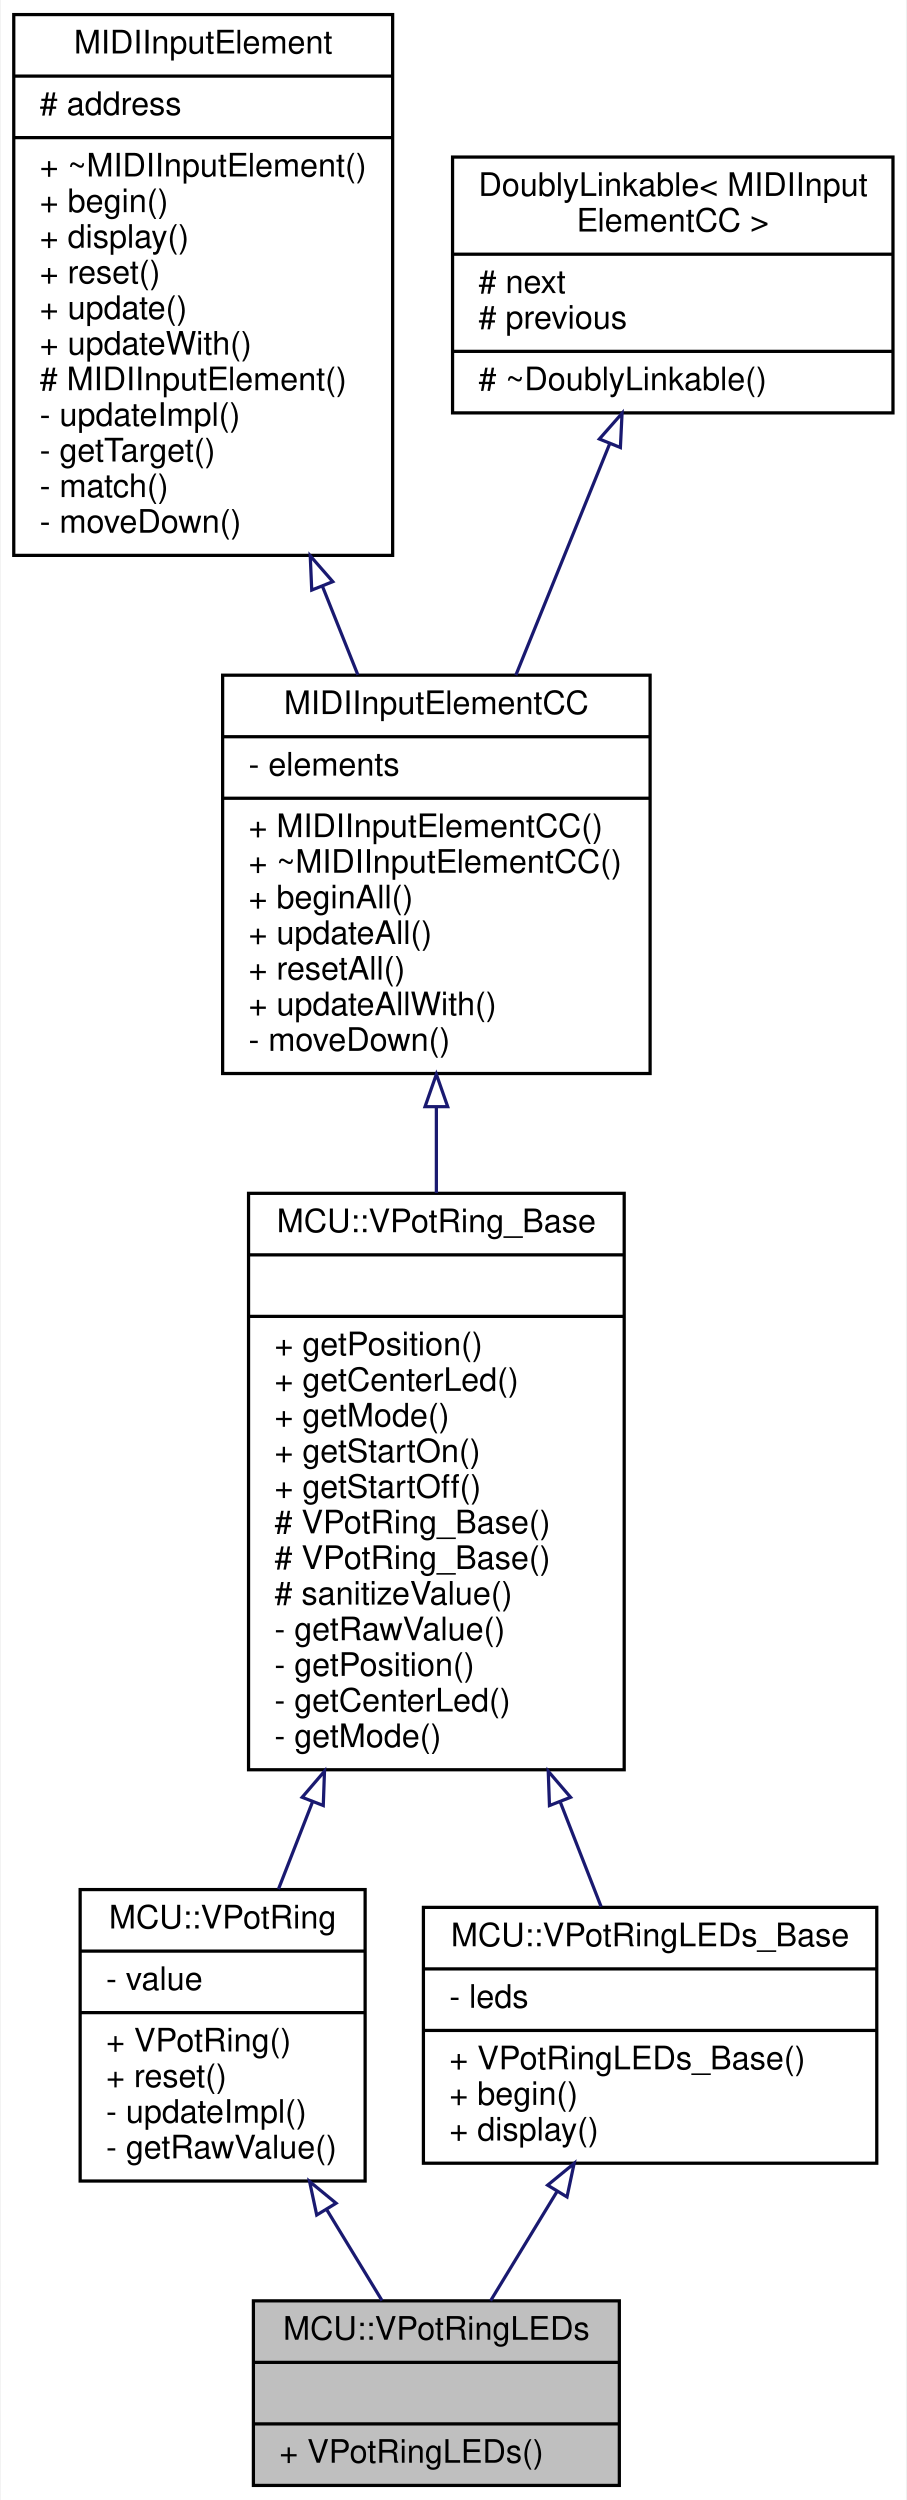
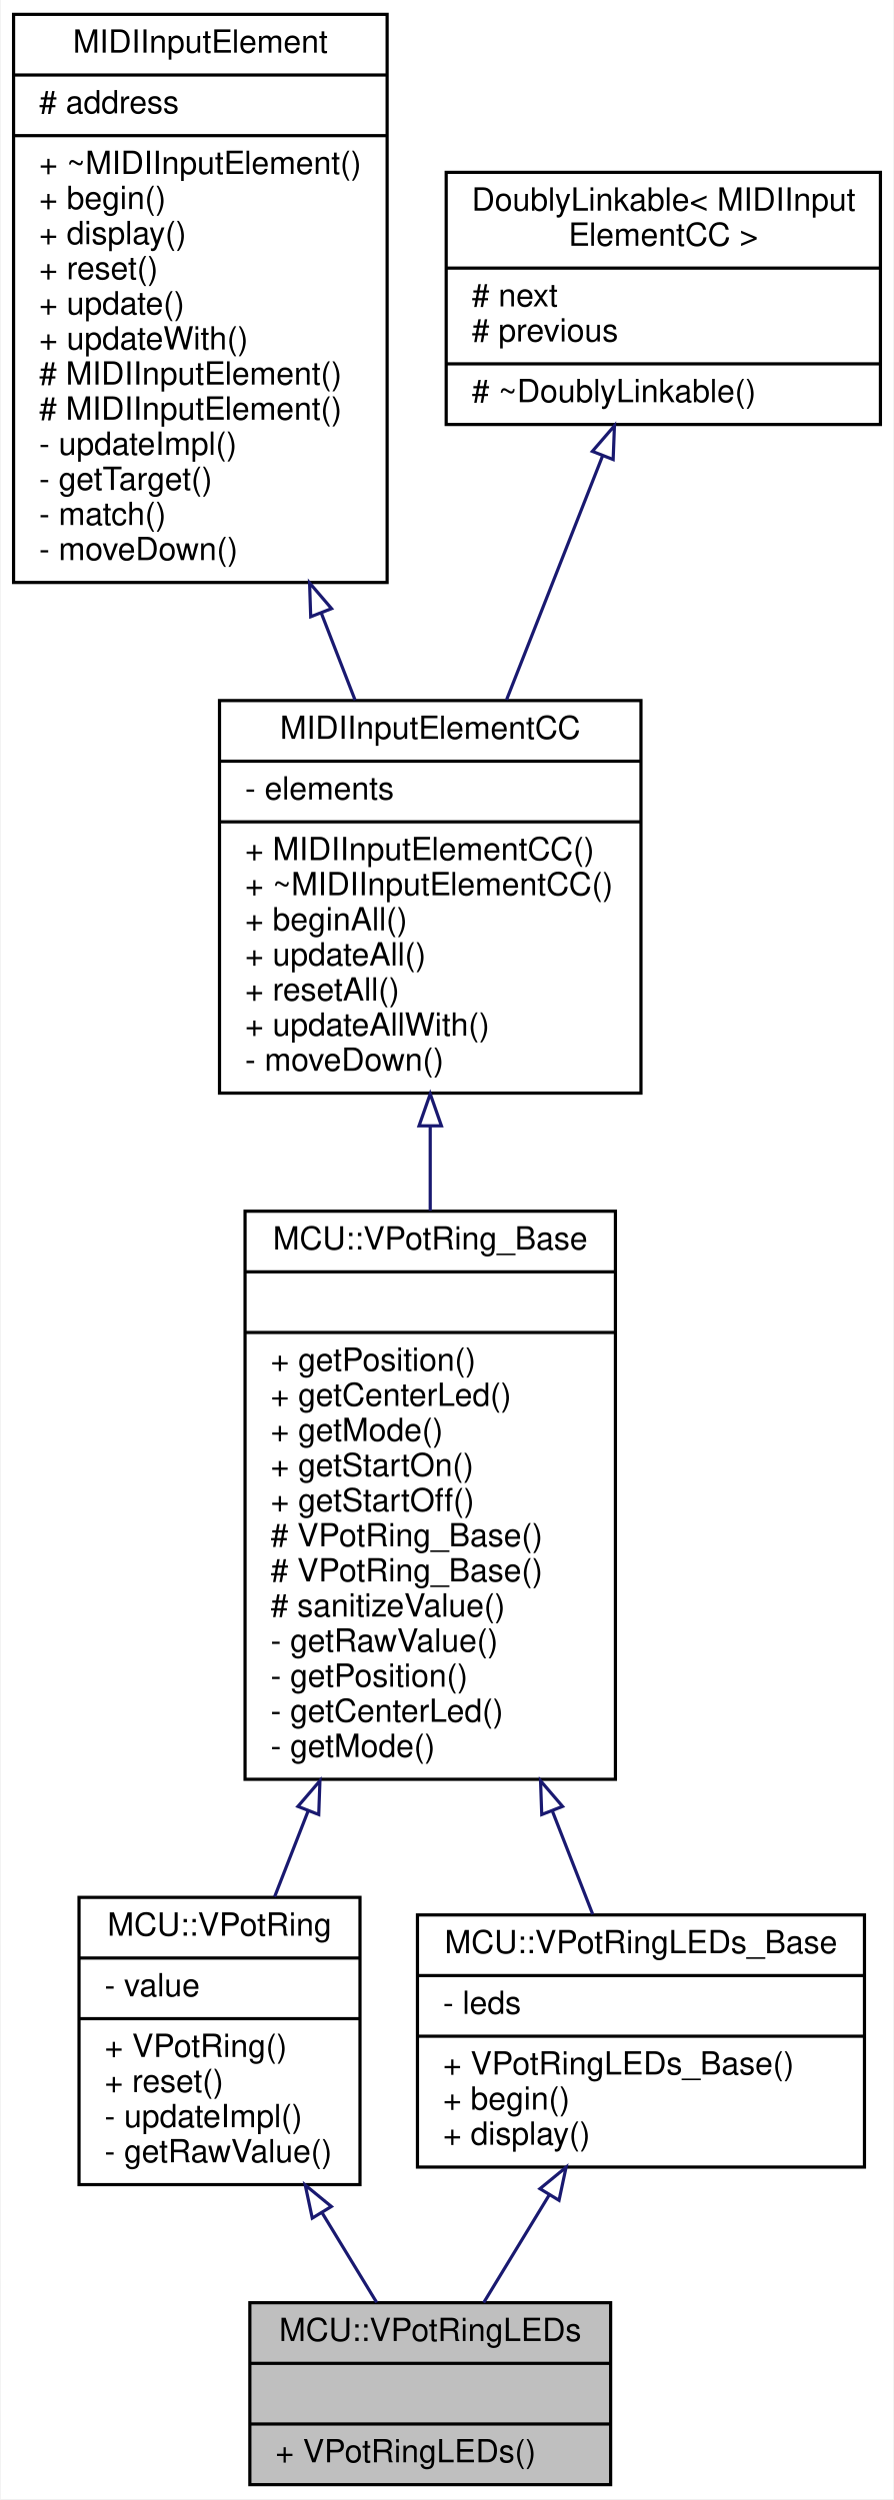
- <svg xmlns="http://www.w3.org/2000/svg" xmlns:xlink="http://www.w3.org/1999/xlink" width="280pt" height="772pt" viewBox="0.00 0.00 279.50 772.00">
-   <g id="graph0" class="graph" transform="scale(1 1) rotate(0) translate(4 768)">
-     <polygon fill="white" stroke="none" points="-4,4 -4,-768 275.5,-768 275.5,4 -4,4" />
+ <svg xmlns="http://www.w3.org/2000/svg" xmlns:xlink="http://www.w3.org/1999/xlink" width="280pt" height="783pt" viewBox="0.00 0.00 279.50 783.00">
+   <g id="graph0" class="graph" transform="scale(1 1) rotate(0) translate(4 779)">
+     <polygon fill="white" stroke="none" points="-4,4 -4,-779 275.5,-779 275.5,4 -4,4" />
    <g id="node1" class="node">
      <g id="a_node1">
        <a xlink:title=" ">
          <polygon fill="#bfbfbf" stroke="black" points="74,-0.5 74,-57.5 187,-57.5 187,-0.5 74,-0.5" />
          <text text-anchor="middle" x="130.5" y="-45.5" font-family="Helvetica,sans-Serif" font-size="10.00">MCU::VPotRingLEDs</text>
          <polyline fill="none" stroke="black" points="74,-38.5 187,-38.5 " />
          <text text-anchor="middle" x="130.5" y="-26.5" font-family="Helvetica,sans-Serif" font-size="10.00"> </text>
          <polyline fill="none" stroke="black" points="74,-19.5 187,-19.5 " />
          <text text-anchor="start" x="82" y="-7.5" font-family="Helvetica,sans-Serif" font-size="10.00">+ VPotRingLEDs()</text>
        </a>
      </g>
    </g>
    <g id="node2" class="node">
      <g id="a_node2">
        <a xlink:href="../../d5/ddb/classMCU_1_1VPotRing.html" target="_top" xlink:title="A class for MIDI input elements that represent Mackie Control Universal V-Pots.">
          <polygon fill="white" stroke="black" points="20.5,-94.5 20.5,-184.5 108.5,-184.5 108.5,-94.5 20.5,-94.5" />
          <text text-anchor="middle" x="64.5" y="-172.5" font-family="Helvetica,sans-Serif" font-size="10.00">MCU::VPotRing</text>
          <polyline fill="none" stroke="black" points="20.5,-165.5 108.5,-165.5 " />
          <text text-anchor="start" x="28.5" y="-153.5" font-family="Helvetica,sans-Serif" font-size="10.00">- value</text>
          <polyline fill="none" stroke="black" points="20.5,-146.5 108.5,-146.5 " />
          <text text-anchor="start" x="28.5" y="-134.5" font-family="Helvetica,sans-Serif" font-size="10.00">+ VPotRing()</text>
          <text text-anchor="start" x="28.5" y="-123.5" font-family="Helvetica,sans-Serif" font-size="10.00">+ reset()</text>
          <text text-anchor="start" x="28.5" y="-112.5" font-family="Helvetica,sans-Serif" font-size="10.00">- updateImpl()</text>
          <text text-anchor="start" x="28.5" y="-101.5" font-family="Helvetica,sans-Serif" font-size="10.00">- getRawValue()</text>
        </a>
      </g>
    </g>
    <g id="edge1" class="edge">
      <path fill="none" stroke="midnightblue" d="M96.717,-85.537C102.6,-75.866 108.516,-66.14 113.717,-57.59" />
      <polygon fill="none" stroke="midnightblue" points="93.552,-84.006 91.345,-94.369 99.532,-87.644 93.552,-84.006" />
    </g>
    <g id="node3" class="node">
      <g id="a_node3">
        <a xlink:href="../../db/dac/classMCU_1_1VPotRing__Base.html" target="_top" xlink:title="An abstract class of MIDI input element that represent Mackie Control Universal V-Pots.">
          <polygon fill="white" stroke="black" points="72.5,-221.5 72.5,-399.5 188.5,-399.5 188.5,-221.5 72.5,-221.5" />
          <text text-anchor="middle" x="130.5" y="-387.5" font-family="Helvetica,sans-Serif" font-size="10.00">MCU::VPotRing_Base</text>
          <polyline fill="none" stroke="black" points="72.5,-380.5 188.5,-380.5 " />
          <text text-anchor="middle" x="130.5" y="-368.5" font-family="Helvetica,sans-Serif" font-size="10.00"> </text>
          <polyline fill="none" stroke="black" points="72.5,-361.5 188.5,-361.5 " />
          <text text-anchor="start" x="80.5" y="-349.5" font-family="Helvetica,sans-Serif" font-size="10.00">+ getPosition()</text>
          <text text-anchor="start" x="80.5" y="-338.5" font-family="Helvetica,sans-Serif" font-size="10.00">+ getCenterLed()</text>
          <text text-anchor="start" x="80.5" y="-327.5" font-family="Helvetica,sans-Serif" font-size="10.00">+ getMode()</text>
          <text text-anchor="start" x="80.5" y="-316.5" font-family="Helvetica,sans-Serif" font-size="10.00">+ getStartOn()</text>
          <text text-anchor="start" x="80.5" y="-305.5" font-family="Helvetica,sans-Serif" font-size="10.00">+ getStartOff()</text>
          <text text-anchor="start" x="80.5" y="-294.5" font-family="Helvetica,sans-Serif" font-size="10.00"># VPotRing_Base()</text>
          <text text-anchor="start" x="80.5" y="-283.5" font-family="Helvetica,sans-Serif" font-size="10.00"># VPotRing_Base()</text>
          <text text-anchor="start" x="80.5" y="-272.5" font-family="Helvetica,sans-Serif" font-size="10.00"># sanitizeValue()</text>
          <text text-anchor="start" x="80.5" y="-261.5" font-family="Helvetica,sans-Serif" font-size="10.00">- getRawValue()</text>
          <text text-anchor="start" x="80.5" y="-250.5" font-family="Helvetica,sans-Serif" font-size="10.00">- getPosition()</text>
          <text text-anchor="start" x="80.5" y="-239.5" font-family="Helvetica,sans-Serif" font-size="10.00">- getCenterLed()</text>
          <text text-anchor="start" x="80.5" y="-228.5" font-family="Helvetica,sans-Serif" font-size="10.00">- getMode()</text>
        </a>
      </g>
    </g>
    <g id="edge2" class="edge">
      <path fill="none" stroke="midnightblue" d="M92.273,-211.616C88.615,-202.25 85.045,-193.108 81.749,-184.668" />
      <polygon fill="none" stroke="midnightblue" points="89.056,-212.999 95.954,-221.04 95.576,-210.452 89.056,-212.999" />
    </g>
    <g id="node7" class="node">
      <g id="a_node7">
        <a xlink:href="../../de/d52/classMCU_1_1VPotRingLEDs__Base.html" target="_top" xlink:title=" ">
          <polygon fill="white" stroke="black" points="126.5,-100 126.5,-179 266.5,-179 266.5,-100 126.5,-100" />
          <text text-anchor="middle" x="196.5" y="-167" font-family="Helvetica,sans-Serif" font-size="10.00">MCU::VPotRingLEDs_Base</text>
          <polyline fill="none" stroke="black" points="126.5,-160 266.5,-160 " />
          <text text-anchor="start" x="134.5" y="-148" font-family="Helvetica,sans-Serif" font-size="10.00">- leds</text>
          <polyline fill="none" stroke="black" points="126.5,-141 266.5,-141 " />
          <text text-anchor="start" x="134.5" y="-129" font-family="Helvetica,sans-Serif" font-size="10.00">+ VPotRingLEDs_Base()</text>
          <text text-anchor="start" x="134.5" y="-118" font-family="Helvetica,sans-Serif" font-size="10.00">+ begin()</text>
          <text text-anchor="start" x="134.5" y="-107" font-family="Helvetica,sans-Serif" font-size="10.00">+ display()</text>
        </a>
      </g>
    </g>
    <g id="edge7" class="edge">
      <path fill="none" stroke="midnightblue" d="M168.796,-211.439C173.232,-200.08 177.537,-189.056 181.379,-179.219" />
      <polygon fill="none" stroke="midnightblue" points="165.424,-210.452 165.046,-221.04 171.944,-212.999 165.424,-210.452" />
    </g>
    <g id="node4" class="node">
      <g id="a_node4">
        <a xlink:href="../../d3/d96/classMIDIInputElementCC.html" target="_top" xlink:title="Class for objects that listen for incoming MIDI Controller Change events.">
          <polygon fill="white" stroke="black" points="64.5,-436.5 64.5,-559.5 196.5,-559.5 196.5,-436.5 64.5,-436.5" />
          <text text-anchor="middle" x="130.5" y="-547.5" font-family="Helvetica,sans-Serif" font-size="10.00">MIDIInputElementCC</text>
          <polyline fill="none" stroke="black" points="64.5,-540.5 196.5,-540.5 " />
          <text text-anchor="start" x="72.5" y="-528.5" font-family="Helvetica,sans-Serif" font-size="10.00">- elements</text>
          <polyline fill="none" stroke="black" points="64.5,-521.5 196.5,-521.5 " />
          <text text-anchor="start" x="72.5" y="-509.5" font-family="Helvetica,sans-Serif" font-size="10.00">+ MIDIInputElementCC()</text>
          <text text-anchor="start" x="72.5" y="-498.5" font-family="Helvetica,sans-Serif" font-size="10.00">+ ~MIDIInputElementCC()</text>
          <text text-anchor="start" x="72.5" y="-487.5" font-family="Helvetica,sans-Serif" font-size="10.00">+ beginAll()</text>
          <text text-anchor="start" x="72.5" y="-476.5" font-family="Helvetica,sans-Serif" font-size="10.00">+ updateAll()</text>
          <text text-anchor="start" x="72.5" y="-465.5" font-family="Helvetica,sans-Serif" font-size="10.00">+ resetAll()</text>
          <text text-anchor="start" x="72.5" y="-454.5" font-family="Helvetica,sans-Serif" font-size="10.00">+ updateAllWith()</text>
          <text text-anchor="start" x="72.5" y="-443.5" font-family="Helvetica,sans-Serif" font-size="10.00">- moveDown()</text>
        </a>
      </g>
    </g>
    <g id="edge3" class="edge">
      <path fill="none" stroke="midnightblue" d="M130.5,-426.199C130.5,-417.505 130.5,-408.538 130.5,-399.628" />
      <polygon fill="none" stroke="midnightblue" points="127,-426.26 130.5,-436.26 134,-426.26 127,-426.26" />
    </g>
    <g id="node5" class="node">
      <g id="a_node5">
        <a xlink:href="../../d9/db1/classMIDIInputElement.html" target="_top" xlink:title="A class for objects that listen for incoming MIDI events.">
-           <polygon fill="white" stroke="black" points="0,-596.5 0,-763.5 117,-763.5 117,-596.5 0,-596.5" />
-           <text text-anchor="middle" x="58.5" y="-751.5" font-family="Helvetica,sans-Serif" font-size="10.00">MIDIInputElement</text>
-           <polyline fill="none" stroke="black" points="0,-744.5 117,-744.5 " />
-           <text text-anchor="start" x="8" y="-732.5" font-family="Helvetica,sans-Serif" font-size="10.00"># address</text>
-           <polyline fill="none" stroke="black" points="0,-725.5 117,-725.5 " />
-           <text text-anchor="start" x="8" y="-713.5" font-family="Helvetica,sans-Serif" font-size="10.00">+ ~MIDIInputElement()</text>
-           <text text-anchor="start" x="8" y="-702.5" font-family="Helvetica,sans-Serif" font-size="10.00">+ begin()</text>
-           <text text-anchor="start" x="8" y="-691.5" font-family="Helvetica,sans-Serif" font-size="10.00">+ display()</text>
-           <text text-anchor="start" x="8" y="-680.5" font-family="Helvetica,sans-Serif" font-size="10.00">+ reset()</text>
-           <text text-anchor="start" x="8" y="-669.5" font-family="Helvetica,sans-Serif" font-size="10.00">+ update()</text>
-           <text text-anchor="start" x="8" y="-658.5" font-family="Helvetica,sans-Serif" font-size="10.00">+ updateWith()</text>
+           <polygon fill="white" stroke="black" points="0,-596.5 0,-774.5 117,-774.5 117,-596.5 0,-596.5" />
+           <text text-anchor="middle" x="58.5" y="-762.5" font-family="Helvetica,sans-Serif" font-size="10.00">MIDIInputElement</text>
+           <polyline fill="none" stroke="black" points="0,-755.5 117,-755.5 " />
+           <text text-anchor="start" x="8" y="-743.5" font-family="Helvetica,sans-Serif" font-size="10.00"># address</text>
+           <polyline fill="none" stroke="black" points="0,-736.5 117,-736.5 " />
+           <text text-anchor="start" x="8" y="-724.5" font-family="Helvetica,sans-Serif" font-size="10.00">+ ~MIDIInputElement()</text>
+           <text text-anchor="start" x="8" y="-713.5" font-family="Helvetica,sans-Serif" font-size="10.00">+ begin()</text>
+           <text text-anchor="start" x="8" y="-702.5" font-family="Helvetica,sans-Serif" font-size="10.00">+ display()</text>
+           <text text-anchor="start" x="8" y="-691.5" font-family="Helvetica,sans-Serif" font-size="10.00">+ reset()</text>
+           <text text-anchor="start" x="8" y="-680.5" font-family="Helvetica,sans-Serif" font-size="10.00">+ update()</text>
+           <text text-anchor="start" x="8" y="-669.5" font-family="Helvetica,sans-Serif" font-size="10.00">+ updateWith()</text>
+           <text text-anchor="start" x="8" y="-658.5" font-family="Helvetica,sans-Serif" font-size="10.00"># MIDIInputElement()</text>
          <text text-anchor="start" x="8" y="-647.5" font-family="Helvetica,sans-Serif" font-size="10.00"># MIDIInputElement()</text>
          <text text-anchor="start" x="8" y="-636.5" font-family="Helvetica,sans-Serif" font-size="10.00">- updateImpl()</text>
          <text text-anchor="start" x="8" y="-625.5" font-family="Helvetica,sans-Serif" font-size="10.00">- getTarget()</text>
          <text text-anchor="start" x="8" y="-614.5" font-family="Helvetica,sans-Serif" font-size="10.00">- match()</text>
          <text text-anchor="start" x="8" y="-603.5" font-family="Helvetica,sans-Serif" font-size="10.00">- moveDown()</text>
        </a>
      </g>
    </g>
    <g id="edge4" class="edge">
-       <path fill="none" stroke="midnightblue" d="M95.273,-587.067C98.999,-577.753 102.714,-568.466 106.257,-559.607" />
-       <polygon fill="none" stroke="midnightblue" points="92.014,-585.791 91.55,-596.375 98.513,-588.391 92.014,-585.791" />
+       <path fill="none" stroke="midnightblue" d="M96.33,-587.036C99.949,-577.712 103.543,-568.451 106.966,-559.633" />
+       <polygon fill="none" stroke="midnightblue" points="93.063,-585.779 92.708,-596.368 99.589,-588.312 93.063,-585.779" />
    </g>
    <g id="node6" class="node">
      <g id="a_node6">
        <a xlink:href="../../d4/d23/classDoublyLinkable.html" target="_top" xlink:title=" ">
-           <polygon fill="white" stroke="black" points="135.5,-640.5 135.5,-719.5 271.5,-719.5 271.5,-640.5 135.5,-640.5" />
-           <text text-anchor="start" x="143.5" y="-707.5" font-family="Helvetica,sans-Serif" font-size="10.00">DoublyLinkable&lt; MIDIInput</text>
-           <text text-anchor="middle" x="203.5" y="-696.5" font-family="Helvetica,sans-Serif" font-size="10.00">ElementCC &gt;</text>
-           <polyline fill="none" stroke="black" points="135.5,-689.5 271.5,-689.5 " />
-           <text text-anchor="start" x="143.5" y="-677.5" font-family="Helvetica,sans-Serif" font-size="10.00"># next</text>
-           <text text-anchor="start" x="143.5" y="-666.5" font-family="Helvetica,sans-Serif" font-size="10.00"># previous</text>
-           <polyline fill="none" stroke="black" points="135.5,-659.5 271.5,-659.5 " />
-           <text text-anchor="start" x="143.5" y="-647.5" font-family="Helvetica,sans-Serif" font-size="10.00"># ~DoublyLinkable()</text>
+           <polygon fill="white" stroke="black" points="135.5,-646 135.5,-725 271.5,-725 271.5,-646 135.5,-646" />
+           <text text-anchor="start" x="143.5" y="-713" font-family="Helvetica,sans-Serif" font-size="10.00">DoublyLinkable&lt; MIDIInput</text>
+           <text text-anchor="middle" x="203.5" y="-702" font-family="Helvetica,sans-Serif" font-size="10.00">ElementCC &gt;</text>
+           <polyline fill="none" stroke="black" points="135.5,-695 271.5,-695 " />
+           <text text-anchor="start" x="143.5" y="-683" font-family="Helvetica,sans-Serif" font-size="10.00"># next</text>
+           <text text-anchor="start" x="143.5" y="-672" font-family="Helvetica,sans-Serif" font-size="10.00"># previous</text>
+           <polyline fill="none" stroke="black" points="135.5,-665 271.5,-665 " />
+           <text text-anchor="start" x="143.5" y="-653" font-family="Helvetica,sans-Serif" font-size="10.00"># ~DoublyLinkable()</text>
        </a>
      </g>
    </g>
    <g id="edge5" class="edge">
-       <path fill="none" stroke="midnightblue" d="M184.013,-630.949C175.113,-609.005 164.476,-582.776 155.038,-559.505" />
-       <polygon fill="none" stroke="midnightblue" points="180.838,-632.434 187.84,-640.385 187.325,-629.803 180.838,-632.434" />
+       <path fill="none" stroke="midnightblue" d="M184.515,-636.256C175.317,-612.885 164.175,-584.572 154.405,-559.746" />
+       <polygon fill="none" stroke="midnightblue" points="181.278,-637.589 188.197,-645.613 187.792,-635.026 181.278,-637.589" />
    </g>
    <g id="edge6" class="edge">
      <path fill="none" stroke="midnightblue" d="M167.758,-91.251C160.751,-79.731 153.483,-67.782 147.247,-57.53" />
      <polygon fill="none" stroke="midnightblue" points="164.858,-93.217 173.045,-99.942 170.838,-89.579 164.858,-93.217" />
    </g>
  </g>
</svg>
